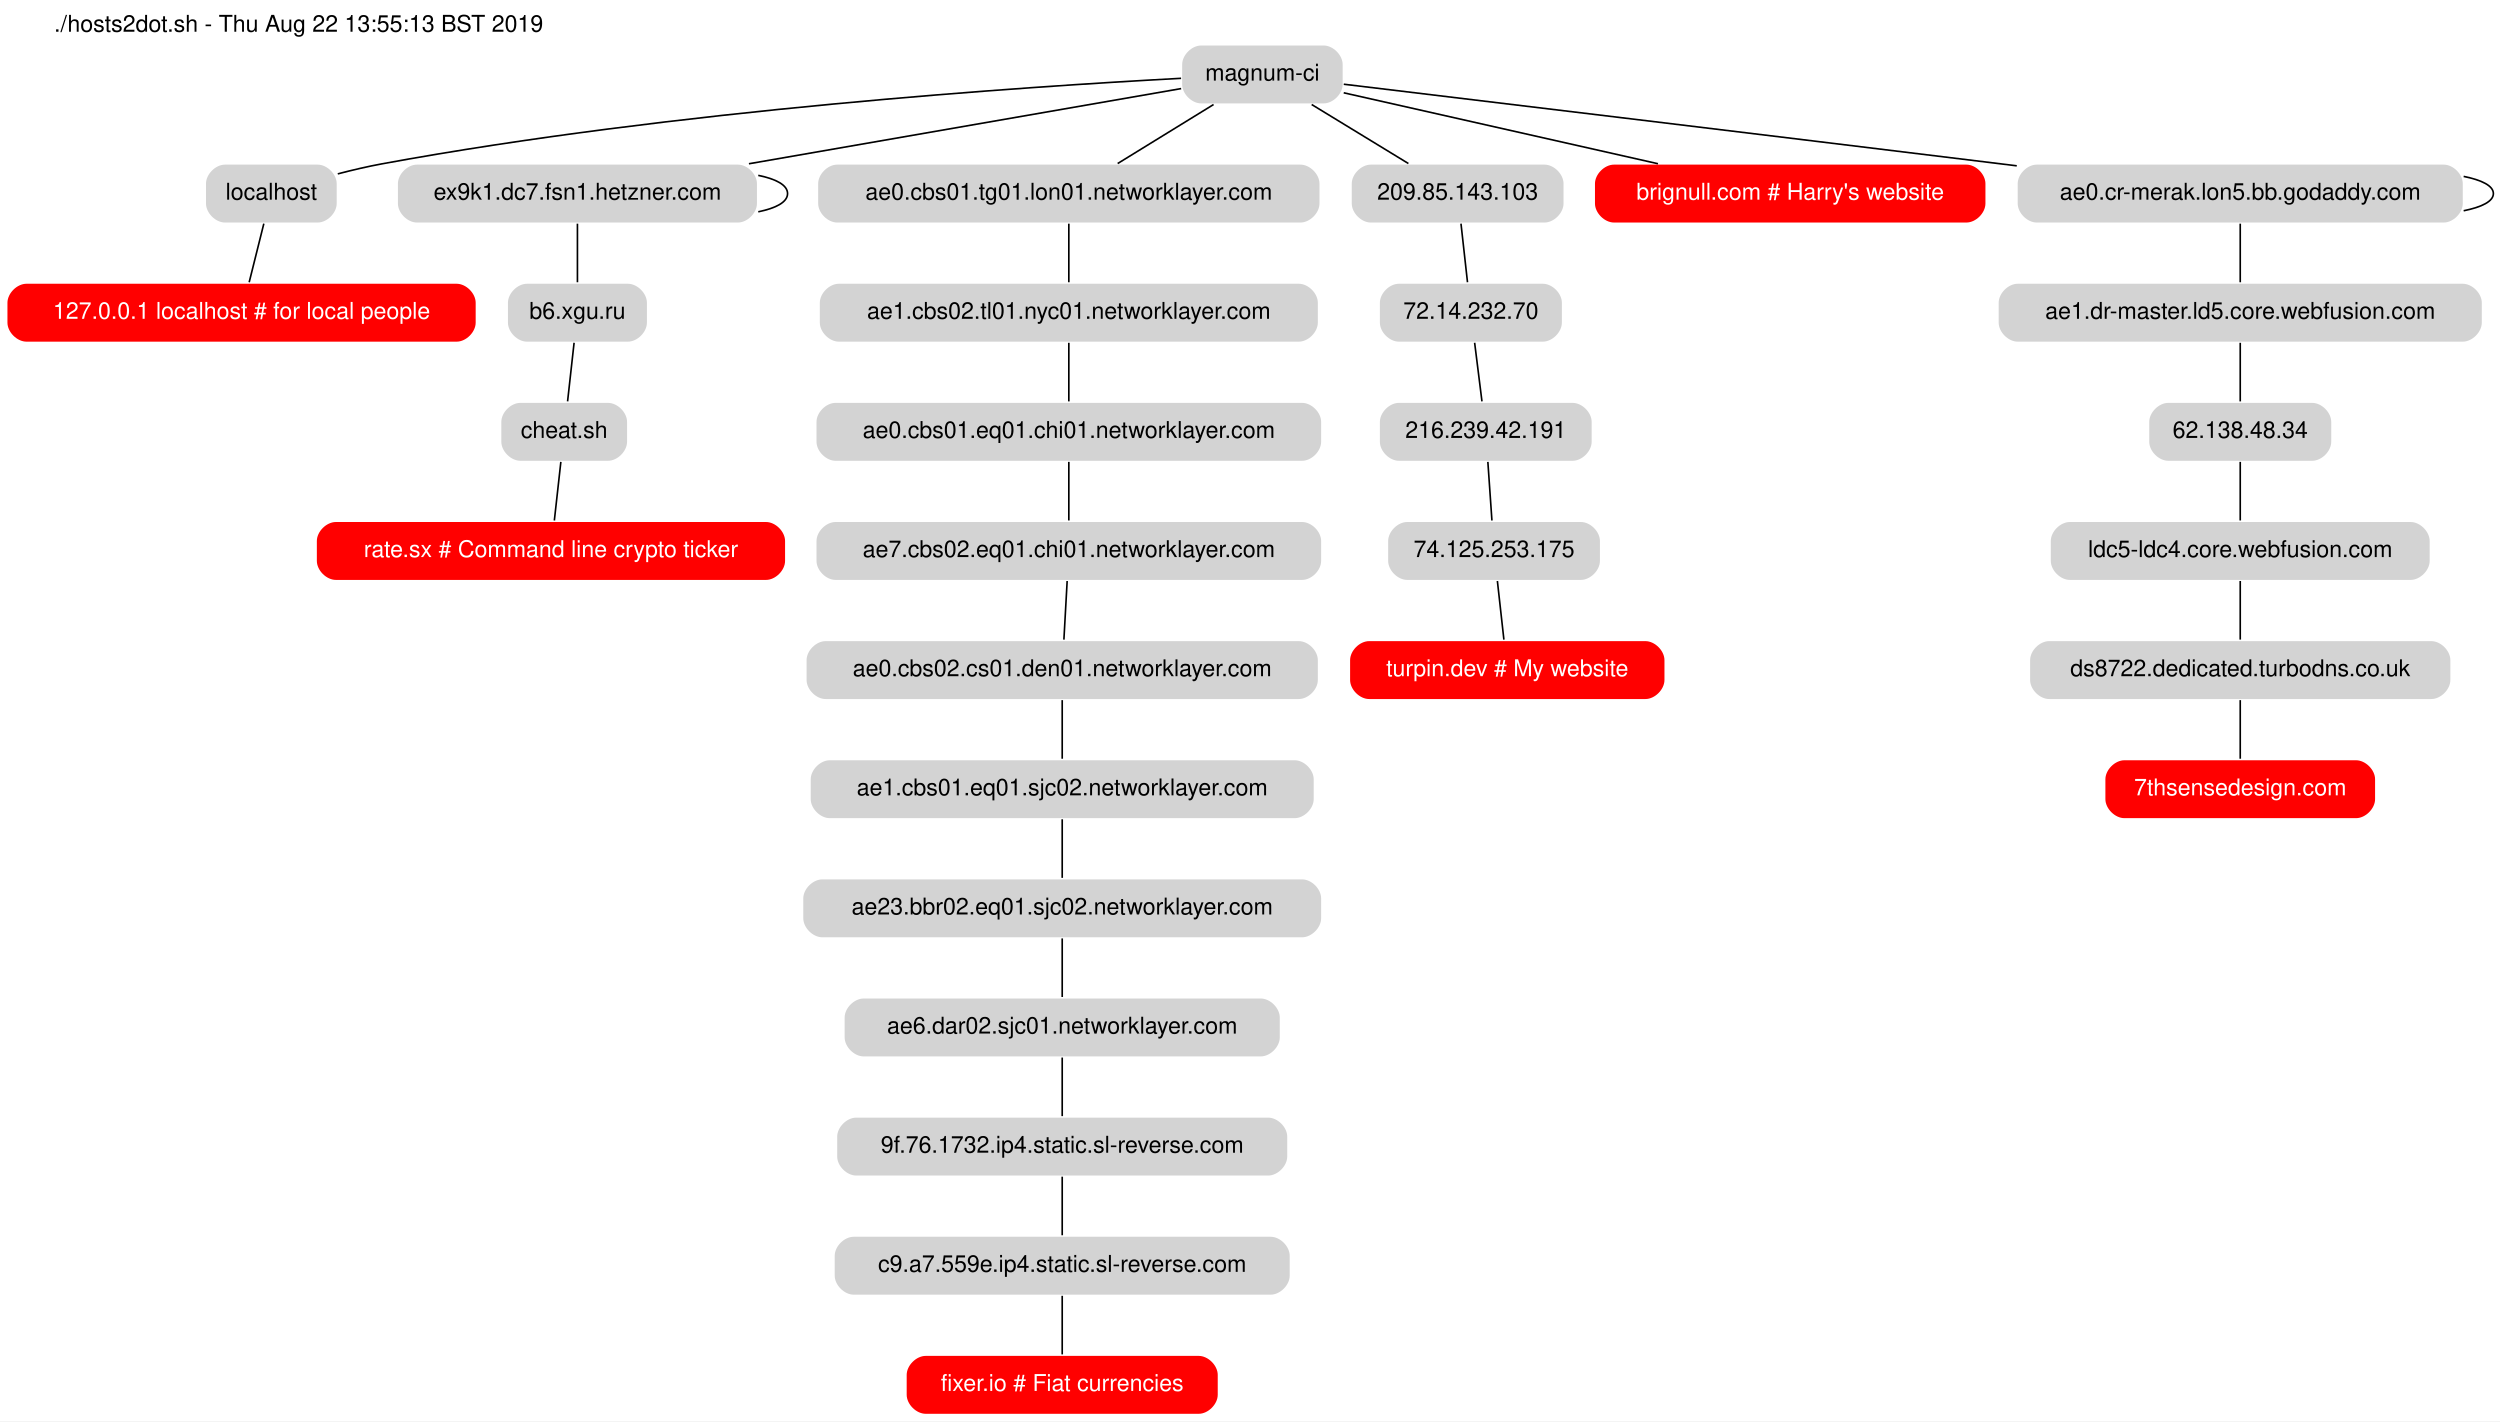
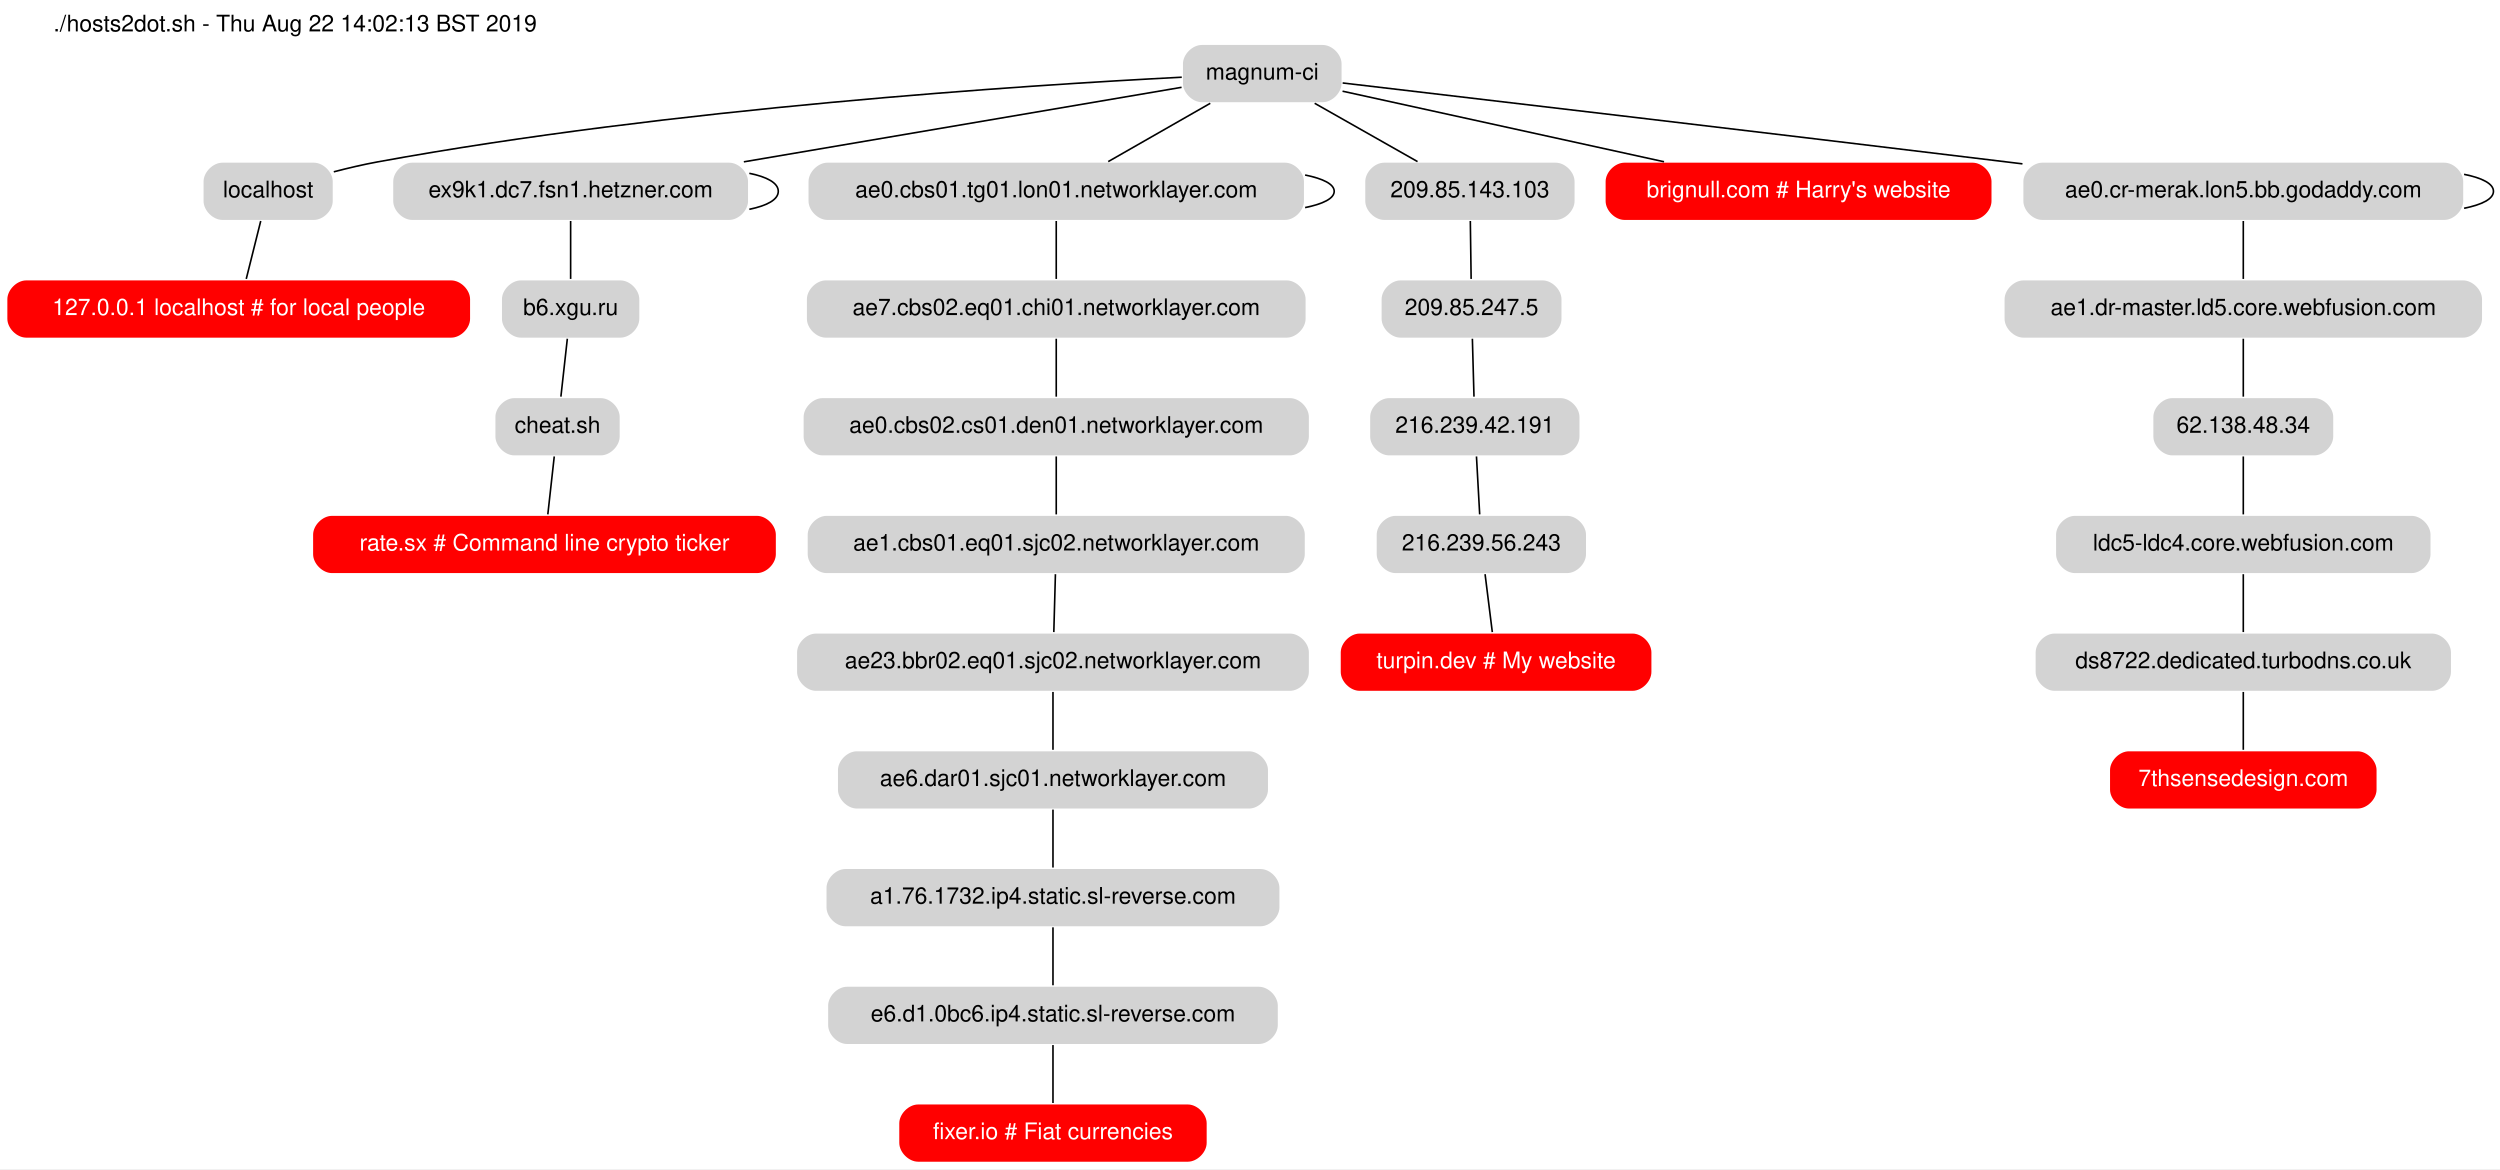
- <svg xmlns="http://www.w3.org/2000/svg" width="1511pt" height="859pt" viewBox="0.00 0.00 1511.00 859.00">
-   <g id="graph0" class="graph" transform="scale(1 1) rotate(0) translate(4 855)">
-     <polygon fill="#ffffff" stroke="transparent" points="-4,4 -4,-855 1507,-855 1507,4 -4,4" />
-     <text text-anchor="middle" x="176.5" y="-835.8" font-family="Helvetica,sans-Serif" font-size="14.00" fill="#000000">./hosts2dot.sh - Thu Aug 22 13:55:13 BST 2019</text>
+ <svg xmlns="http://www.w3.org/2000/svg" width="1529pt" height="715pt" viewBox="0.00 0.00 1529.00 715.00">
+   <g id="graph0" class="graph" transform="scale(1 1) rotate(0) translate(4 711)">
+     <polygon fill="#ffffff" stroke="transparent" points="-4,4 -4,-711 1525,-711 1525,4 -4,4" />
+     <text text-anchor="middle" x="176.5" y="-691.8" font-family="Helvetica,sans-Serif" font-size="14.00" fill="#000000">./hosts2dot.sh - Thu Aug 22 14:02:13 BST 2019</text>
    <g id="node1" class="node">
-       <path fill="#d3d3d3" stroke="#ffffff" d="M796,-828C796,-828 722,-828 722,-828 716,-828 710,-822 710,-816 710,-816 710,-804 710,-804 710,-798 716,-792 722,-792 722,-792 796,-792 796,-792 802,-792 808,-798 808,-804 808,-804 808,-816 808,-816 808,-822 802,-828 796,-828" />
-       <text text-anchor="middle" x="759" y="-806.3" font-family="Helvetica,sans-Serif" font-size="14.00" fill="#000000">magnum-ci</text>
+       <path fill="#d3d3d3" stroke="#ffffff" d="M805,-684C805,-684 731,-684 731,-684 725,-684 719,-678 719,-672 719,-672 719,-660 719,-660 719,-654 725,-648 731,-648 731,-648 805,-648 805,-648 811,-648 817,-654 817,-660 817,-660 817,-672 817,-672 817,-678 811,-684 805,-684" />
+       <text text-anchor="middle" x="768" y="-662.3" font-family="Helvetica,sans-Serif" font-size="14.00" fill="#000000">magnum-ci</text>
    </g>
    <g id="node3" class="node">
-       <path fill="#d3d3d3" stroke="#ffffff" d="M188,-756C188,-756 132,-756 132,-756 126,-756 120,-750 120,-744 120,-744 120,-732 120,-732 120,-726 126,-720 132,-720 132,-720 188,-720 188,-720 194,-720 200,-726 200,-732 200,-732 200,-744 200,-744 200,-750 194,-756 188,-756" />
-       <text text-anchor="middle" x="160" y="-734.3" font-family="Helvetica,sans-Serif" font-size="14.00" fill="#000000">localhost</text>
+       <path fill="#d3d3d3" stroke="#ffffff" d="M188,-612C188,-612 132,-612 132,-612 126,-612 120,-606 120,-600 120,-600 120,-588 120,-588 120,-582 126,-576 132,-576 132,-576 188,-576 188,-576 194,-576 200,-582 200,-588 200,-588 200,-600 200,-600 200,-606 194,-612 188,-612" />
+       <text text-anchor="middle" x="160" y="-590.3" font-family="Helvetica,sans-Serif" font-size="14.00" fill="#000000">localhost</text>
    </g>
    <g id="edge1" class="edge">
-       <path fill="none" stroke="#000000" d="M709.851,-807.665C615.557,-802.6 402.992,-788.354 227,-756 218.234,-754.389 208.938,-752.205 200.15,-749.914" />
+       <path fill="none" stroke="#000000" d="M718.763,-663.775C623.251,-658.867 406.43,-644.831 227,-612 218.233,-610.396 208.936,-608.215 200.148,-605.925" />
    </g>
    <g id="node5" class="node">
-       <path fill="#d3d3d3" stroke="#ffffff" d="M442,-756C442,-756 248,-756 248,-756 242,-756 236,-750 236,-744 236,-744 236,-732 236,-732 236,-726 242,-720 248,-720 248,-720 442,-720 442,-720 448,-720 454,-726 454,-732 454,-732 454,-744 454,-744 454,-750 448,-756 442,-756" />
-       <text text-anchor="middle" x="345" y="-734.3" font-family="Helvetica,sans-Serif" font-size="14.00" fill="#000000">ex9k1.dc7.fsn1.hetzner.com</text>
+       <path fill="#d3d3d3" stroke="#ffffff" d="M442,-612C442,-612 248,-612 248,-612 242,-612 236,-606 236,-600 236,-600 236,-588 236,-588 236,-582 242,-576 248,-576 248,-576 442,-576 442,-576 448,-576 454,-582 454,-588 454,-588 454,-600 454,-600 454,-606 448,-612 442,-612" />
+       <text text-anchor="middle" x="345" y="-590.3" font-family="Helvetica,sans-Serif" font-size="14.00" fill="#000000">ex9k1.dc7.fsn1.hetzner.com</text>
    </g>
    <g id="edge3" class="edge">
-       <path fill="none" stroke="#000000" d="M709.883,-801.458C645.841,-790.32 532.159,-770.549 448.656,-756.027" />
+       <path fill="none" stroke="#000000" d="M718.649,-657.6C653.377,-646.49 536.613,-626.615 450.934,-612.031" />
    </g>
    <g id="node9" class="node">
-       <path fill="#d3d3d3" stroke="#ffffff" d="M782,-756C782,-756 502,-756 502,-756 496,-756 490,-750 490,-744 490,-744 490,-732 490,-732 490,-726 496,-720 502,-720 502,-720 782,-720 782,-720 788,-720 794,-726 794,-732 794,-732 794,-744 794,-744 794,-750 788,-756 782,-756" />
-       <text text-anchor="middle" x="642" y="-734.3" font-family="Helvetica,sans-Serif" font-size="14.00" fill="#000000">ae0.cbs01.tg01.lon01.networklayer.com</text>
+       <path fill="#d3d3d3" stroke="#ffffff" d="M782,-612C782,-612 502,-612 502,-612 496,-612 490,-606 490,-600 490,-600 490,-588 490,-588 490,-582 496,-576 502,-576 502,-576 782,-576 782,-576 788,-576 794,-582 794,-588 794,-588 794,-600 794,-600 794,-606 788,-612 782,-612" />
+       <text text-anchor="middle" x="642" y="-590.3" font-family="Helvetica,sans-Serif" font-size="14.00" fill="#000000">ae0.cbs01.tg01.lon01.networklayer.com</text>
    </g>
    <g id="edge8" class="edge">
-       <path fill="none" stroke="#000000" d="M729.476,-791.831C711.74,-780.917 689.249,-767.076 671.515,-756.163" />
-     </g>
-     <g id="node20" class="node">
-       <path fill="#d3d3d3" stroke="#ffffff" d="M929.5,-756C929.5,-756 824.5,-756 824.5,-756 818.5,-756 812.5,-750 812.5,-744 812.5,-744 812.5,-732 812.5,-732 812.5,-726 818.5,-720 824.5,-720 824.5,-720 929.5,-720 929.5,-720 935.5,-720 941.5,-726 941.5,-732 941.5,-732 941.5,-744 941.5,-744 941.5,-750 935.5,-756 929.5,-756" />
-       <text text-anchor="middle" x="877" y="-734.3" font-family="Helvetica,sans-Serif" font-size="14.00" fill="#000000">209.85.143.103</text>
-     </g>
-     <g id="edge19" class="edge">
-       <path fill="none" stroke="#000000" d="M788.776,-791.831C806.664,-780.917 829.347,-767.076 847.233,-756.163" />
+       <path fill="none" stroke="#000000" d="M736.205,-647.831C717.104,-636.917 692.884,-623.076 673.785,-612.163" />
+     </g>
+     <g id="node18" class="node">
+       <path fill="#d3d3d3" stroke="#ffffff" d="M947.5,-612C947.5,-612 842.5,-612 842.5,-612 836.5,-612 830.5,-606 830.5,-600 830.5,-600 830.5,-588 830.5,-588 830.5,-582 836.5,-576 842.5,-576 842.5,-576 947.5,-576 947.5,-576 953.5,-576 959.5,-582 959.5,-588 959.5,-588 959.5,-600 959.5,-600 959.5,-606 953.5,-612 947.5,-612" />
+       <text text-anchor="middle" x="895" y="-590.3" font-family="Helvetica,sans-Serif" font-size="14.00" fill="#000000">209.85.143.103</text>
+     </g>
+     <g id="edge18" class="edge">
+       <path fill="none" stroke="#000000" d="M800.048,-647.831C819.3,-636.917 843.712,-623.076 862.963,-612.163" />
+     </g>
+     <g id="node22" class="node">
+       <path fill="#ff0000" stroke="#ffffff" d="M1202.5,-612C1202.5,-612 989.5,-612 989.5,-612 983.5,-612 977.5,-606 977.5,-600 977.5,-600 977.5,-588 977.5,-588 977.5,-582 983.5,-576 989.5,-576 989.5,-576 1202.5,-576 1202.5,-576 1208.5,-576 1214.5,-582 1214.5,-588 1214.5,-588 1214.5,-600 1214.5,-600 1214.5,-606 1208.5,-612 1202.5,-612" />
+       <text text-anchor="middle" x="1096" y="-590.3" font-family="Helvetica,sans-Serif" font-size="14.00" fill="#ffffff">brignull.com # Harry's website</text>
+     </g>
+     <g id="edge23" class="edge">
+       <path fill="none" stroke="#000000" d="M817.105,-655.221C869.021,-643.825 951.807,-625.652 1013.72,-612.061" />
    </g>
    <g id="node24" class="node">
-       <path fill="#ff0000" stroke="#ffffff" d="M1184.5,-756C1184.5,-756 971.5,-756 971.5,-756 965.5,-756 959.5,-750 959.5,-744 959.5,-744 959.5,-732 959.5,-732 959.5,-726 965.5,-720 971.5,-720 971.5,-720 1184.5,-720 1184.5,-720 1190.5,-720 1196.5,-726 1196.5,-732 1196.5,-732 1196.5,-744 1196.5,-744 1196.5,-750 1190.5,-756 1184.5,-756" />
-       <text text-anchor="middle" x="1078" y="-734.3" font-family="Helvetica,sans-Serif" font-size="14.00" fill="#ffffff">brignull.com # Harry's website</text>
+       <path fill="#d3d3d3" stroke="#ffffff" d="M1491,-612C1491,-612 1245,-612 1245,-612 1239,-612 1233,-606 1233,-600 1233,-600 1233,-588 1233,-588 1233,-582 1239,-576 1245,-576 1245,-576 1491,-576 1491,-576 1497,-576 1503,-582 1503,-588 1503,-588 1503,-600 1503,-600 1503,-606 1497,-612 1491,-612" />
+       <text text-anchor="middle" x="1368" y="-590.3" font-family="Helvetica,sans-Serif" font-size="14.00" fill="#000000">ae0.cr-merak.lon5.bb.godaddy.com</text>
    </g>
    <g id="edge24" class="edge">
-       <path fill="none" stroke="#000000" d="M808.145,-798.908C858.74,-787.488 938.395,-769.51 998.071,-756.04" />
-     </g>
-     <g id="node26" class="node">
-       <path fill="#d3d3d3" stroke="#ffffff" d="M1473,-756C1473,-756 1227,-756 1227,-756 1221,-756 1215,-750 1215,-744 1215,-744 1215,-732 1215,-732 1215,-726 1221,-720 1227,-720 1227,-720 1473,-720 1473,-720 1479,-720 1485,-726 1485,-732 1485,-732 1485,-744 1485,-744 1485,-750 1479,-756 1473,-756" />
-       <text text-anchor="middle" x="1350" y="-734.3" font-family="Helvetica,sans-Serif" font-size="14.00" fill="#000000">ae0.cr-merak.lon5.bb.godaddy.com</text>
-     </g>
-     <g id="edge25" class="edge">
-       <path fill="none" stroke="#000000" d="M808.173,-804.095C890.355,-794.216 1060.812,-773.678 1205,-756 1208.273,-755.599 1211.588,-755.192 1214.931,-754.781" />
+       <path fill="none" stroke="#000000" d="M817.162,-660.253C900.616,-650.478 1075.331,-629.928 1223,-612 1226.274,-611.603 1229.589,-611.199 1232.933,-610.791" />
    </g>
    <g id="node2" class="node">
-       <path fill="#ff0000" stroke="#ffffff" d="M272,-684C272,-684 12,-684 12,-684 6,-684 0,-678 0,-672 0,-672 0,-660 0,-660 0,-654 6,-648 12,-648 12,-648 272,-648 272,-648 278,-648 284,-654 284,-660 284,-660 284,-672 284,-672 284,-678 278,-684 272,-684" />
-       <text text-anchor="middle" x="142" y="-662.3" font-family="Helvetica,sans-Serif" font-size="14.00" fill="#ffffff">127.0.0.1 localhost # for local people</text>
+       <path fill="#ff0000" stroke="#ffffff" d="M272,-540C272,-540 12,-540 12,-540 6,-540 0,-534 0,-528 0,-528 0,-516 0,-516 0,-510 6,-504 12,-504 12,-504 272,-504 272,-504 278,-504 284,-510 284,-516 284,-516 284,-528 284,-528 284,-534 278,-540 272,-540" />
+       <text text-anchor="middle" x="142" y="-518.3" font-family="Helvetica,sans-Serif" font-size="14.00" fill="#ffffff">127.0.0.1 localhost # for local people</text>
    </g>
    <g id="edge2" class="edge">
-       <path fill="none" stroke="#000000" d="M155.458,-719.831C152.75,-709 149.322,-695.288 146.603,-684.413" />
+       <path fill="none" stroke="#000000" d="M155.458,-575.831C152.75,-565 149.322,-551.288 146.603,-540.413" />
    </g>
    <g id="node4" class="node">
-       <path fill="#ff0000" stroke="#ffffff" d="M459,-540C459,-540 199,-540 199,-540 193,-540 187,-534 187,-528 187,-528 187,-516 187,-516 187,-510 193,-504 199,-504 199,-504 459,-504 459,-504 465,-504 471,-510 471,-516 471,-516 471,-528 471,-528 471,-534 465,-540 459,-540" />
-       <text text-anchor="middle" x="329" y="-518.3" font-family="Helvetica,sans-Serif" font-size="14.00" fill="#ffffff">rate.sx # Command line crypto ticker</text>
+       <path fill="#ff0000" stroke="#ffffff" d="M459,-396C459,-396 199,-396 199,-396 193,-396 187,-390 187,-384 187,-384 187,-372 187,-372 187,-366 193,-360 199,-360 199,-360 459,-360 459,-360 465,-360 471,-366 471,-372 471,-372 471,-384 471,-384 471,-390 465,-396 459,-396" />
+       <text text-anchor="middle" x="329" y="-374.3" font-family="Helvetica,sans-Serif" font-size="14.00" fill="#ffffff">rate.sx # Command line crypto ticker</text>
    </g>
    <g id="edge4" class="edge">
-       <path fill="none" stroke="#000000" d="M454.291,-749.008C465.115,-746.802 472,-743.133 472,-738 472,-732.867 465.115,-729.198 454.291,-726.992" />
+       <path fill="none" stroke="#000000" d="M454.291,-605.008C465.115,-602.802 472,-599.133 472,-594 472,-588.867 465.115,-585.198 454.291,-582.992" />
    </g>
    <g id="node6" class="node">
-       <path fill="#d3d3d3" stroke="#ffffff" d="M375.5,-684C375.5,-684 314.5,-684 314.5,-684 308.5,-684 302.5,-678 302.5,-672 302.5,-672 302.5,-660 302.5,-660 302.5,-654 308.5,-648 314.5,-648 314.5,-648 375.5,-648 375.5,-648 381.5,-648 387.5,-654 387.5,-660 387.5,-660 387.5,-672 387.5,-672 387.5,-678 381.5,-684 375.5,-684" />
-       <text text-anchor="middle" x="345" y="-662.3" font-family="Helvetica,sans-Serif" font-size="14.00" fill="#000000">b6.xgu.ru</text>
+       <path fill="#d3d3d3" stroke="#ffffff" d="M375.5,-540C375.5,-540 314.5,-540 314.5,-540 308.5,-540 302.5,-534 302.5,-528 302.5,-528 302.5,-516 302.5,-516 302.5,-510 308.5,-504 314.5,-504 314.5,-504 375.5,-504 375.5,-504 381.5,-504 387.5,-510 387.5,-516 387.5,-516 387.5,-528 387.5,-528 387.5,-534 381.5,-540 375.5,-540" />
+       <text text-anchor="middle" x="345" y="-518.3" font-family="Helvetica,sans-Serif" font-size="14.00" fill="#000000">b6.xgu.ru</text>
    </g>
    <g id="edge5" class="edge">
-       <path fill="none" stroke="#000000" d="M345,-719.831C345,-709 345,-695.288 345,-684.413" />
+       <path fill="none" stroke="#000000" d="M345,-575.831C345,-565 345,-551.288 345,-540.413" />
    </g>
    <g id="node7" class="node">
-       <path fill="#d3d3d3" stroke="#ffffff" d="M363.5,-612C363.5,-612 310.5,-612 310.5,-612 304.5,-612 298.5,-606 298.5,-600 298.5,-600 298.5,-588 298.5,-588 298.5,-582 304.5,-576 310.5,-576 310.5,-576 363.5,-576 363.5,-576 369.5,-576 375.5,-582 375.5,-588 375.5,-588 375.5,-600 375.5,-600 375.5,-606 369.5,-612 363.5,-612" />
-       <text text-anchor="middle" x="337" y="-590.3" font-family="Helvetica,sans-Serif" font-size="14.00" fill="#000000">cheat.sh</text>
+       <path fill="#d3d3d3" stroke="#ffffff" d="M363.5,-468C363.5,-468 310.5,-468 310.5,-468 304.5,-468 298.5,-462 298.5,-456 298.5,-456 298.5,-444 298.5,-444 298.5,-438 304.5,-432 310.5,-432 310.5,-432 363.5,-432 363.5,-432 369.5,-432 375.5,-438 375.5,-444 375.5,-444 375.5,-456 375.5,-456 375.5,-462 369.5,-468 363.5,-468" />
+       <text text-anchor="middle" x="337" y="-446.3" font-family="Helvetica,sans-Serif" font-size="14.00" fill="#000000">cheat.sh</text>
    </g>
    <g id="edge6" class="edge">
-       <path fill="none" stroke="#000000" d="M342.981,-647.831C341.778,-637 340.254,-623.288 339.046,-612.413" />
+       <path fill="none" stroke="#000000" d="M342.981,-503.831C341.778,-493 340.254,-479.288 339.046,-468.413" />
    </g>
    <g id="edge7" class="edge">
-       <path fill="none" stroke="#000000" d="M334.981,-575.831C333.778,-565 332.254,-551.288 331.046,-540.413" />
+       <path fill="none" stroke="#000000" d="M334.981,-431.831C333.778,-421 332.254,-407.288 331.046,-396.413" />
    </g>
    <g id="node8" class="node">
-       <path fill="#ff0000" stroke="#ffffff" d="M720.5,-36C720.5,-36 555.5,-36 555.5,-36 549.5,-36 543.5,-30 543.5,-24 543.5,-24 543.5,-12 543.5,-12 543.5,-6 549.5,0 555.5,0 555.5,0 720.5,0 720.5,0 726.5,0 732.5,-6 732.5,-12 732.5,-12 732.5,-24 732.5,-24 732.5,-30 726.5,-36 720.5,-36" />
-       <text text-anchor="middle" x="638" y="-14.3" font-family="Helvetica,sans-Serif" font-size="14.00" fill="#ffffff">fixer.io # Fiat currencies</text>
+       <path fill="#ff0000" stroke="#ffffff" d="M722.5,-36C722.5,-36 557.5,-36 557.5,-36 551.5,-36 545.5,-30 545.5,-24 545.5,-24 545.5,-12 545.5,-12 545.5,-6 551.5,0 557.5,0 557.5,0 722.5,0 722.5,0 728.5,0 734.5,-6 734.5,-12 734.5,-12 734.5,-24 734.5,-24 734.5,-30 728.5,-36 722.5,-36" />
+       <text text-anchor="middle" x="640" y="-14.3" font-family="Helvetica,sans-Serif" font-size="14.00" fill="#ffffff">fixer.io # Fiat currencies</text>
+     </g>
+     <g id="edge9" class="edge">
+       <path fill="none" stroke="#000000" d="M794.208,-603.965C805.245,-601.716 812,-598.394 812,-594 812,-589.606 805.245,-586.284 794.208,-584.035" />
    </g>
    <g id="node10" class="node">
-       <path fill="#d3d3d3" stroke="#ffffff" d="M781,-684C781,-684 503,-684 503,-684 497,-684 491,-678 491,-672 491,-672 491,-660 491,-660 491,-654 497,-648 503,-648 503,-648 781,-648 781,-648 787,-648 793,-654 793,-660 793,-660 793,-672 793,-672 793,-678 787,-684 781,-684" />
-       <text text-anchor="middle" x="642" y="-662.3" font-family="Helvetica,sans-Serif" font-size="14.00" fill="#000000">ae1.cbs02.tl01.nyc01.networklayer.com</text>
-     </g>
-     <g id="edge9" class="edge">
-       <path fill="none" stroke="#000000" d="M642,-719.831C642,-709 642,-695.288 642,-684.413" />
-     </g>
-     <g id="node11" class="node">
-       <path fill="#d3d3d3" stroke="#ffffff" d="M783,-612C783,-612 501,-612 501,-612 495,-612 489,-606 489,-600 489,-600 489,-588 489,-588 489,-582 495,-576 501,-576 501,-576 783,-576 783,-576 789,-576 795,-582 795,-588 795,-588 795,-600 795,-600 795,-606 789,-612 783,-612" />
-       <text text-anchor="middle" x="642" y="-590.3" font-family="Helvetica,sans-Serif" font-size="14.00" fill="#000000">ae0.cbs01.eq01.chi01.networklayer.com</text>
-     </g>
-     <g id="edge10" class="edge">
-       <path fill="none" stroke="#000000" d="M642,-647.831C642,-637 642,-623.288 642,-612.413" />
-     </g>
-     <g id="node12" class="node">
      <path fill="#d3d3d3" stroke="#ffffff" d="M783,-540C783,-540 501,-540 501,-540 495,-540 489,-534 489,-528 489,-528 489,-516 489,-516 489,-510 495,-504 501,-504 501,-504 783,-504 783,-504 789,-504 795,-510 795,-516 795,-516 795,-528 795,-528 795,-534 789,-540 783,-540" />
      <text text-anchor="middle" x="642" y="-518.3" font-family="Helvetica,sans-Serif" font-size="14.00" fill="#000000">ae7.cbs02.eq01.chi01.networklayer.com</text>
    </g>
+     <g id="edge10" class="edge">
+       <path fill="none" stroke="#000000" d="M642,-575.831C642,-565 642,-551.288 642,-540.413" />
+     </g>
+     <g id="node11" class="node">
+       <path fill="#d3d3d3" stroke="#ffffff" d="M785,-468C785,-468 499,-468 499,-468 493,-468 487,-462 487,-456 487,-456 487,-444 487,-444 487,-438 493,-432 499,-432 499,-432 785,-432 785,-432 791,-432 797,-438 797,-444 797,-444 797,-456 797,-456 797,-462 791,-468 785,-468" />
+       <text text-anchor="middle" x="642" y="-446.3" font-family="Helvetica,sans-Serif" font-size="14.00" fill="#000000">ae0.cbs02.cs01.den01.networklayer.com</text>
+     </g>
    <g id="edge11" class="edge">
-       <path fill="none" stroke="#000000" d="M642,-575.831C642,-565 642,-551.288 642,-540.413" />
+       <path fill="none" stroke="#000000" d="M642,-503.831C642,-493 642,-479.288 642,-468.413" />
+     </g>
+     <g id="node12" class="node">
+       <path fill="#d3d3d3" stroke="#ffffff" d="M782.5,-396C782.5,-396 501.5,-396 501.5,-396 495.5,-396 489.5,-390 489.5,-384 489.5,-384 489.5,-372 489.5,-372 489.5,-366 495.5,-360 501.5,-360 501.5,-360 782.5,-360 782.5,-360 788.5,-360 794.5,-366 794.5,-372 794.5,-372 794.5,-384 794.5,-384 794.5,-390 788.5,-396 782.5,-396" />
+       <text text-anchor="middle" x="642" y="-374.3" font-family="Helvetica,sans-Serif" font-size="14.00" fill="#000000">ae1.cbs01.eq01.sjc02.networklayer.com</text>
+     </g>
+     <g id="edge12" class="edge">
+       <path fill="none" stroke="#000000" d="M642,-431.831C642,-421 642,-407.288 642,-396.413" />
    </g>
    <g id="node13" class="node">
-       <path fill="#d3d3d3" stroke="#ffffff" d="M781,-468C781,-468 495,-468 495,-468 489,-468 483,-462 483,-456 483,-456 483,-444 483,-444 483,-438 489,-432 495,-432 495,-432 781,-432 781,-432 787,-432 793,-438 793,-444 793,-444 793,-456 793,-456 793,-462 787,-468 781,-468" />
-       <text text-anchor="middle" x="638" y="-446.3" font-family="Helvetica,sans-Serif" font-size="14.00" fill="#000000">ae0.cbs02.cs01.den01.networklayer.com</text>
-     </g>
-     <g id="edge12" class="edge">
-       <path fill="none" stroke="#000000" d="M640.991,-503.831C640.389,-493 639.627,-479.288 639.023,-468.413" />
+       <path fill="#d3d3d3" stroke="#ffffff" d="M785,-324C785,-324 495,-324 495,-324 489,-324 483,-318 483,-312 483,-312 483,-300 483,-300 483,-294 489,-288 495,-288 495,-288 785,-288 785,-288 791,-288 797,-294 797,-300 797,-300 797,-312 797,-312 797,-318 791,-324 785,-324" />
+       <text text-anchor="middle" x="640" y="-302.3" font-family="Helvetica,sans-Serif" font-size="14.00" fill="#000000">ae23.bbr02.eq01.sjc02.networklayer.com</text>
+     </g>
+     <g id="edge13" class="edge">
+       <path fill="none" stroke="#000000" d="M641.495,-359.831C641.194,-349 640.813,-335.288 640.511,-324.413" />
    </g>
    <g id="node14" class="node">
-       <path fill="#d3d3d3" stroke="#ffffff" d="M778.5,-396C778.5,-396 497.5,-396 497.5,-396 491.5,-396 485.5,-390 485.5,-384 485.5,-384 485.5,-372 485.5,-372 485.5,-366 491.5,-360 497.5,-360 497.5,-360 778.5,-360 778.5,-360 784.5,-360 790.5,-366 790.5,-372 790.5,-372 790.5,-384 790.5,-384 790.5,-390 784.5,-396 778.5,-396" />
-       <text text-anchor="middle" x="638" y="-374.3" font-family="Helvetica,sans-Serif" font-size="14.00" fill="#000000">ae1.cbs01.eq01.sjc02.networklayer.com</text>
-     </g>
-     <g id="edge13" class="edge">
-       <path fill="none" stroke="#000000" d="M638,-431.831C638,-421 638,-407.288 638,-396.413" />
+       <path fill="#d3d3d3" stroke="#ffffff" d="M760,-252C760,-252 520,-252 520,-252 514,-252 508,-246 508,-240 508,-240 508,-228 508,-228 508,-222 514,-216 520,-216 520,-216 760,-216 760,-216 766,-216 772,-222 772,-228 772,-228 772,-240 772,-240 772,-246 766,-252 760,-252" />
+       <text text-anchor="middle" x="640" y="-230.3" font-family="Helvetica,sans-Serif" font-size="14.00" fill="#000000">ae6.dar01.sjc01.networklayer.com</text>
+     </g>
+     <g id="edge14" class="edge">
+       <path fill="none" stroke="#000000" d="M640,-287.831C640,-277 640,-263.288 640,-252.413" />
    </g>
    <g id="node15" class="node">
-       <path fill="#d3d3d3" stroke="#ffffff" d="M783,-324C783,-324 493,-324 493,-324 487,-324 481,-318 481,-312 481,-312 481,-300 481,-300 481,-294 487,-288 493,-288 493,-288 783,-288 783,-288 789,-288 795,-294 795,-300 795,-300 795,-312 795,-312 795,-318 789,-324 783,-324" />
-       <text text-anchor="middle" x="638" y="-302.3" font-family="Helvetica,sans-Serif" font-size="14.00" fill="#000000">ae23.bbr02.eq01.sjc02.networklayer.com</text>
-     </g>
-     <g id="edge14" class="edge">
-       <path fill="none" stroke="#000000" d="M638,-359.831C638,-349 638,-335.288 638,-324.413" />
+       <path fill="#d3d3d3" stroke="#ffffff" d="M767,-180C767,-180 513,-180 513,-180 507,-180 501,-174 501,-168 501,-168 501,-156 501,-156 501,-150 507,-144 513,-144 513,-144 767,-144 767,-144 773,-144 779,-150 779,-156 779,-156 779,-168 779,-168 779,-174 773,-180 767,-180" />
+       <text text-anchor="middle" x="640" y="-158.3" font-family="Helvetica,sans-Serif" font-size="14.00" fill="#000000">a1.76.1732.ip4.static.sl-reverse.com</text>
+     </g>
+     <g id="edge15" class="edge">
+       <path fill="none" stroke="#000000" d="M640,-215.831C640,-205 640,-191.288 640,-180.413" />
    </g>
    <g id="node16" class="node">
-       <path fill="#d3d3d3" stroke="#ffffff" d="M758,-252C758,-252 518,-252 518,-252 512,-252 506,-246 506,-240 506,-240 506,-228 506,-228 506,-222 512,-216 518,-216 518,-216 758,-216 758,-216 764,-216 770,-222 770,-228 770,-228 770,-240 770,-240 770,-246 764,-252 758,-252" />
-       <text text-anchor="middle" x="638" y="-230.3" font-family="Helvetica,sans-Serif" font-size="14.00" fill="#000000">ae6.dar02.sjc01.networklayer.com</text>
-     </g>
-     <g id="edge15" class="edge">
-       <path fill="none" stroke="#000000" d="M638,-287.831C638,-277 638,-263.288 638,-252.413" />
+       <path fill="#d3d3d3" stroke="#ffffff" d="M766,-108C766,-108 514,-108 514,-108 508,-108 502,-102 502,-96 502,-96 502,-84 502,-84 502,-78 508,-72 514,-72 514,-72 766,-72 766,-72 772,-72 778,-78 778,-84 778,-84 778,-96 778,-96 778,-102 772,-108 766,-108" />
+       <text text-anchor="middle" x="640" y="-86.3" font-family="Helvetica,sans-Serif" font-size="14.00" fill="#000000">e6.d1.0bc6.ip4.static.sl-reverse.com</text>
+     </g>
+     <g id="edge16" class="edge">
+       <path fill="none" stroke="#000000" d="M640,-143.831C640,-133 640,-119.288 640,-108.413" />
+     </g>
+     <g id="edge17" class="edge">
+       <path fill="none" stroke="#000000" d="M640,-71.831C640,-61 640,-47.288 640,-36.413" />
    </g>
    <g id="node17" class="node">
-       <path fill="#d3d3d3" stroke="#ffffff" d="M762.5,-180C762.5,-180 513.5,-180 513.5,-180 507.5,-180 501.5,-174 501.5,-168 501.5,-168 501.5,-156 501.5,-156 501.5,-150 507.5,-144 513.5,-144 513.5,-144 762.5,-144 762.5,-144 768.5,-144 774.5,-150 774.5,-156 774.5,-156 774.5,-168 774.5,-168 774.5,-174 768.5,-180 762.5,-180" />
-       <text text-anchor="middle" x="638" y="-158.3" font-family="Helvetica,sans-Serif" font-size="14.00" fill="#000000">9f.76.1732.ip4.static.sl-reverse.com</text>
-     </g>
-     <g id="edge16" class="edge">
-       <path fill="none" stroke="#000000" d="M638,-215.831C638,-205 638,-191.288 638,-180.413" />
-     </g>
-     <g id="node18" class="node">
-       <path fill="#d3d3d3" stroke="#ffffff" d="M764,-108C764,-108 512,-108 512,-108 506,-108 500,-102 500,-96 500,-96 500,-84 500,-84 500,-78 506,-72 512,-72 512,-72 764,-72 764,-72 770,-72 776,-78 776,-84 776,-84 776,-96 776,-96 776,-102 770,-108 764,-108" />
-       <text text-anchor="middle" x="638" y="-86.3" font-family="Helvetica,sans-Serif" font-size="14.00" fill="#000000">c9.a7.559e.ip4.static.sl-reverse.com</text>
-     </g>
-     <g id="edge17" class="edge">
-       <path fill="none" stroke="#000000" d="M638,-143.831C638,-133 638,-119.288 638,-108.413" />
-     </g>
-     <g id="edge18" class="edge">
-       <path fill="none" stroke="#000000" d="M638,-71.831C638,-61 638,-47.288 638,-36.413" />
+       <path fill="#ff0000" stroke="#ffffff" d="M994.5,-324C994.5,-324 827.5,-324 827.5,-324 821.5,-324 815.5,-318 815.5,-312 815.5,-312 815.5,-300 815.5,-300 815.5,-294 821.5,-288 827.5,-288 827.5,-288 994.5,-288 994.5,-288 1000.5,-288 1006.5,-294 1006.5,-300 1006.5,-300 1006.5,-312 1006.5,-312 1006.5,-318 1000.5,-324 994.5,-324" />
+       <text text-anchor="middle" x="911" y="-302.3" font-family="Helvetica,sans-Serif" font-size="14.00" fill="#ffffff">turpin.dev # My website</text>
    </g>
    <g id="node19" class="node">
-       <path fill="#ff0000" stroke="#ffffff" d="M990.5,-468C990.5,-468 823.5,-468 823.5,-468 817.5,-468 811.5,-462 811.5,-456 811.5,-456 811.5,-444 811.5,-444 811.5,-438 817.5,-432 823.5,-432 823.5,-432 990.5,-432 990.5,-432 996.5,-432 1002.5,-438 1002.5,-444 1002.5,-444 1002.5,-456 1002.5,-456 1002.5,-462 996.5,-468 990.5,-468" />
-       <text text-anchor="middle" x="907" y="-446.3" font-family="Helvetica,sans-Serif" font-size="14.00" fill="#ffffff">turpin.dev # My website</text>
+       <path fill="#d3d3d3" stroke="#ffffff" d="M939.5,-540C939.5,-540 852.5,-540 852.5,-540 846.5,-540 840.5,-534 840.5,-528 840.5,-528 840.5,-516 840.5,-516 840.5,-510 846.5,-504 852.5,-504 852.5,-504 939.5,-504 939.5,-504 945.5,-504 951.5,-510 951.5,-516 951.5,-516 951.5,-528 951.5,-528 951.5,-534 945.5,-540 939.5,-540" />
+       <text text-anchor="middle" x="896" y="-518.3" font-family="Helvetica,sans-Serif" font-size="14.00" fill="#000000">209.85.247.5</text>
+     </g>
+     <g id="edge19" class="edge">
+       <path fill="none" stroke="#000000" d="M895.252,-575.831C895.403,-565 895.593,-551.288 895.744,-540.413" />
+     </g>
+     <g id="node20" class="node">
+       <path fill="#d3d3d3" stroke="#ffffff" d="M950.5,-468C950.5,-468 845.5,-468 845.5,-468 839.5,-468 833.5,-462 833.5,-456 833.5,-456 833.5,-444 833.5,-444 833.5,-438 839.5,-432 845.5,-432 845.5,-432 950.5,-432 950.5,-432 956.5,-432 962.5,-438 962.5,-444 962.5,-444 962.5,-456 962.5,-456 962.5,-462 956.5,-468 950.5,-468" />
+       <text text-anchor="middle" x="898" y="-446.3" font-family="Helvetica,sans-Serif" font-size="14.00" fill="#000000">216.239.42.191</text>
+     </g>
+     <g id="edge20" class="edge">
+       <path fill="none" stroke="#000000" d="M896.505,-503.831C896.806,-493 897.187,-479.288 897.489,-468.413" />
    </g>
    <g id="node21" class="node">
-       <path fill="#d3d3d3" stroke="#ffffff" d="M928.5,-684C928.5,-684 841.5,-684 841.5,-684 835.5,-684 829.5,-678 829.5,-672 829.5,-672 829.5,-660 829.5,-660 829.5,-654 835.5,-648 841.5,-648 841.5,-648 928.5,-648 928.5,-648 934.5,-648 940.5,-654 940.5,-660 940.5,-660 940.5,-672 940.5,-672 940.5,-678 934.5,-684 928.5,-684" />
-       <text text-anchor="middle" x="885" y="-662.3" font-family="Helvetica,sans-Serif" font-size="14.00" fill="#000000">72.14.232.70</text>
-     </g>
-     <g id="edge20" class="edge">
-       <path fill="none" stroke="#000000" d="M879.019,-719.831C880.222,-709 881.746,-695.288 882.954,-684.413" />
-     </g>
-     <g id="node22" class="node">
-       <path fill="#d3d3d3" stroke="#ffffff" d="M946.5,-612C946.5,-612 841.5,-612 841.5,-612 835.5,-612 829.5,-606 829.5,-600 829.5,-600 829.5,-588 829.5,-588 829.5,-582 835.5,-576 841.5,-576 841.5,-576 946.5,-576 946.5,-576 952.5,-576 958.5,-582 958.5,-588 958.5,-588 958.5,-600 958.5,-600 958.5,-606 952.5,-612 946.5,-612" />
-       <text text-anchor="middle" x="894" y="-590.3" font-family="Helvetica,sans-Serif" font-size="14.00" fill="#000000">216.239.42.191</text>
+       <path fill="#d3d3d3" stroke="#ffffff" d="M954.5,-396C954.5,-396 849.5,-396 849.5,-396 843.5,-396 837.5,-390 837.5,-384 837.5,-384 837.5,-372 837.5,-372 837.5,-366 843.5,-360 849.5,-360 849.5,-360 954.5,-360 954.5,-360 960.5,-360 966.5,-366 966.5,-372 966.5,-372 966.5,-384 966.5,-384 966.5,-390 960.5,-396 954.5,-396" />
+       <text text-anchor="middle" x="902" y="-374.3" font-family="Helvetica,sans-Serif" font-size="14.00" fill="#000000">216.239.56.243</text>
    </g>
    <g id="edge21" class="edge">
-       <path fill="none" stroke="#000000" d="M887.271,-647.831C888.625,-637 890.339,-623.288 891.698,-612.413" />
+       <path fill="none" stroke="#000000" d="M899.009,-431.831C899.611,-421 900.373,-407.288 900.977,-396.413" />
+     </g>
+     <g id="edge22" class="edge">
+       <path fill="none" stroke="#000000" d="M904.271,-359.831C905.625,-349 907.339,-335.288 908.698,-324.413" />
    </g>
    <g id="node23" class="node">
-       <path fill="#d3d3d3" stroke="#ffffff" d="M951.5,-540C951.5,-540 846.5,-540 846.5,-540 840.5,-540 834.5,-534 834.5,-528 834.5,-528 834.5,-516 834.5,-516 834.5,-510 840.5,-504 846.5,-504 846.5,-504 951.5,-504 951.5,-504 957.5,-504 963.5,-510 963.5,-516 963.5,-516 963.5,-528 963.5,-528 963.5,-534 957.5,-540 951.5,-540" />
-       <text text-anchor="middle" x="899" y="-518.3" font-family="Helvetica,sans-Serif" font-size="14.00" fill="#000000">74.125.253.175</text>
-     </g>
-     <g id="edge22" class="edge">
-       <path fill="none" stroke="#000000" d="M895.262,-575.831C896.014,-565 896.966,-551.288 897.721,-540.413" />
-     </g>
-     <g id="edge23" class="edge">
-       <path fill="none" stroke="#000000" d="M901.019,-503.831C902.222,-493 903.746,-479.288 904.954,-468.413" />
+       <path fill="#ff0000" stroke="#ffffff" d="M1438,-252C1438,-252 1298,-252 1298,-252 1292,-252 1286,-246 1286,-240 1286,-240 1286,-228 1286,-228 1286,-222 1292,-216 1298,-216 1298,-216 1438,-216 1438,-216 1444,-216 1450,-222 1450,-228 1450,-228 1450,-240 1450,-240 1450,-246 1444,-252 1438,-252" />
+       <text text-anchor="middle" x="1368" y="-230.3" font-family="Helvetica,sans-Serif" font-size="14.00" fill="#ffffff">7thsensedesign.com</text>
+     </g>
+     <g id="edge25" class="edge">
+       <path fill="none" stroke="#000000" d="M1503.034,-604.384C1514.117,-602.137 1521,-598.676 1521,-594 1521,-589.324 1514.117,-585.863 1503.034,-583.616" />
    </g>
    <g id="node25" class="node">
-       <path fill="#ff0000" stroke="#ffffff" d="M1420,-396C1420,-396 1280,-396 1280,-396 1274,-396 1268,-390 1268,-384 1268,-384 1268,-372 1268,-372 1268,-366 1274,-360 1280,-360 1280,-360 1420,-360 1420,-360 1426,-360 1432,-366 1432,-372 1432,-372 1432,-384 1432,-384 1432,-390 1426,-396 1420,-396" />
-       <text text-anchor="middle" x="1350" y="-374.3" font-family="Helvetica,sans-Serif" font-size="14.00" fill="#ffffff">7thsensedesign.com</text>
+       <path fill="#d3d3d3" stroke="#ffffff" d="M1502.5,-540C1502.5,-540 1233.5,-540 1233.5,-540 1227.5,-540 1221.5,-534 1221.5,-528 1221.5,-528 1221.5,-516 1221.5,-516 1221.5,-510 1227.5,-504 1233.5,-504 1233.5,-504 1502.5,-504 1502.5,-504 1508.5,-504 1514.5,-510 1514.5,-516 1514.5,-516 1514.5,-528 1514.5,-528 1514.5,-534 1508.5,-540 1502.5,-540" />
+       <text text-anchor="middle" x="1368" y="-518.3" font-family="Helvetica,sans-Serif" font-size="14.00" fill="#000000">ae1.dr-master.ld5.core.webfusion.com</text>
    </g>
    <g id="edge26" class="edge">
-       <path fill="none" stroke="#000000" d="M1485.034,-748.384C1496.117,-746.137 1503,-742.676 1503,-738 1503,-733.324 1496.117,-729.863 1485.034,-727.616" />
+       <path fill="none" stroke="#000000" d="M1368,-575.831C1368,-565 1368,-551.288 1368,-540.413" />
+     </g>
+     <g id="node26" class="node">
+       <path fill="#d3d3d3" stroke="#ffffff" d="M1411.5,-468C1411.5,-468 1324.5,-468 1324.5,-468 1318.5,-468 1312.5,-462 1312.5,-456 1312.5,-456 1312.5,-444 1312.5,-444 1312.5,-438 1318.5,-432 1324.5,-432 1324.5,-432 1411.5,-432 1411.5,-432 1417.5,-432 1423.5,-438 1423.5,-444 1423.5,-444 1423.5,-456 1423.5,-456 1423.5,-462 1417.5,-468 1411.5,-468" />
+       <text text-anchor="middle" x="1368" y="-446.3" font-family="Helvetica,sans-Serif" font-size="14.00" fill="#000000">62.138.48.34</text>
+     </g>
+     <g id="edge27" class="edge">
+       <path fill="none" stroke="#000000" d="M1368,-503.831C1368,-493 1368,-479.288 1368,-468.413" />
    </g>
    <g id="node27" class="node">
-       <path fill="#d3d3d3" stroke="#ffffff" d="M1484.5,-684C1484.5,-684 1215.5,-684 1215.5,-684 1209.5,-684 1203.5,-678 1203.5,-672 1203.5,-672 1203.5,-660 1203.5,-660 1203.5,-654 1209.5,-648 1215.5,-648 1215.5,-648 1484.5,-648 1484.5,-648 1490.5,-648 1496.5,-654 1496.5,-660 1496.5,-660 1496.5,-672 1496.5,-672 1496.5,-678 1490.5,-684 1484.5,-684" />
-       <text text-anchor="middle" x="1350" y="-662.3" font-family="Helvetica,sans-Serif" font-size="14.00" fill="#000000">ae1.dr-master.ld5.core.webfusion.com</text>
-     </g>
-     <g id="edge27" class="edge">
-       <path fill="none" stroke="#000000" d="M1350,-719.831C1350,-709 1350,-695.288 1350,-684.413" />
+       <path fill="#d3d3d3" stroke="#ffffff" d="M1471,-396C1471,-396 1265,-396 1265,-396 1259,-396 1253,-390 1253,-384 1253,-384 1253,-372 1253,-372 1253,-366 1259,-360 1265,-360 1265,-360 1471,-360 1471,-360 1477,-360 1483,-366 1483,-372 1483,-372 1483,-384 1483,-384 1483,-390 1477,-396 1471,-396" />
+       <text text-anchor="middle" x="1368" y="-374.3" font-family="Helvetica,sans-Serif" font-size="14.00" fill="#000000">ldc5-ldc4.core.webfusion.com</text>
+     </g>
+     <g id="edge28" class="edge">
+       <path fill="none" stroke="#000000" d="M1368,-431.831C1368,-421 1368,-407.288 1368,-396.413" />
    </g>
    <g id="node28" class="node">
-       <path fill="#d3d3d3" stroke="#ffffff" d="M1393.5,-612C1393.5,-612 1306.5,-612 1306.5,-612 1300.5,-612 1294.5,-606 1294.5,-600 1294.5,-600 1294.5,-588 1294.5,-588 1294.5,-582 1300.5,-576 1306.5,-576 1306.5,-576 1393.5,-576 1393.5,-576 1399.5,-576 1405.5,-582 1405.5,-588 1405.5,-588 1405.5,-600 1405.5,-600 1405.5,-606 1399.5,-612 1393.5,-612" />
-       <text text-anchor="middle" x="1350" y="-590.3" font-family="Helvetica,sans-Serif" font-size="14.00" fill="#000000">62.138.48.34</text>
-     </g>
-     <g id="edge28" class="edge">
-       <path fill="none" stroke="#000000" d="M1350,-647.831C1350,-637 1350,-623.288 1350,-612.413" />
-     </g>
-     <g id="node29" class="node">
-       <path fill="#d3d3d3" stroke="#ffffff" d="M1453,-540C1453,-540 1247,-540 1247,-540 1241,-540 1235,-534 1235,-528 1235,-528 1235,-516 1235,-516 1235,-510 1241,-504 1247,-504 1247,-504 1453,-504 1453,-504 1459,-504 1465,-510 1465,-516 1465,-516 1465,-528 1465,-528 1465,-534 1459,-540 1453,-540" />
-       <text text-anchor="middle" x="1350" y="-518.3" font-family="Helvetica,sans-Serif" font-size="14.00" fill="#000000">ldc5-ldc4.core.webfusion.com</text>
+       <path fill="#d3d3d3" stroke="#ffffff" d="M1483.5,-324C1483.5,-324 1252.5,-324 1252.5,-324 1246.5,-324 1240.5,-318 1240.5,-312 1240.5,-312 1240.5,-300 1240.5,-300 1240.5,-294 1246.5,-288 1252.5,-288 1252.5,-288 1483.5,-288 1483.5,-288 1489.5,-288 1495.5,-294 1495.5,-300 1495.5,-300 1495.5,-312 1495.5,-312 1495.5,-318 1489.5,-324 1483.5,-324" />
+       <text text-anchor="middle" x="1368" y="-302.3" font-family="Helvetica,sans-Serif" font-size="14.00" fill="#000000">ds8722.dedicated.turbodns.co.uk</text>
    </g>
    <g id="edge29" class="edge">
-       <path fill="none" stroke="#000000" d="M1350,-575.831C1350,-565 1350,-551.288 1350,-540.413" />
-     </g>
-     <g id="node30" class="node">
-       <path fill="#d3d3d3" stroke="#ffffff" d="M1465.5,-468C1465.5,-468 1234.5,-468 1234.5,-468 1228.5,-468 1222.5,-462 1222.5,-456 1222.5,-456 1222.5,-444 1222.5,-444 1222.5,-438 1228.5,-432 1234.5,-432 1234.5,-432 1465.5,-432 1465.5,-432 1471.5,-432 1477.5,-438 1477.5,-444 1477.5,-444 1477.5,-456 1477.5,-456 1477.5,-462 1471.5,-468 1465.5,-468" />
-       <text text-anchor="middle" x="1350" y="-446.3" font-family="Helvetica,sans-Serif" font-size="14.00" fill="#000000">ds8722.dedicated.turbodns.co.uk</text>
+       <path fill="none" stroke="#000000" d="M1368,-359.831C1368,-349 1368,-335.288 1368,-324.413" />
    </g>
    <g id="edge30" class="edge">
-       <path fill="none" stroke="#000000" d="M1350,-503.831C1350,-493 1350,-479.288 1350,-468.413" />
-     </g>
-     <g id="edge31" class="edge">
-       <path fill="none" stroke="#000000" d="M1350,-431.831C1350,-421 1350,-407.288 1350,-396.413" />
+       <path fill="none" stroke="#000000" d="M1368,-287.831C1368,-277 1368,-263.288 1368,-252.413" />
    </g>
  </g>
</svg>
